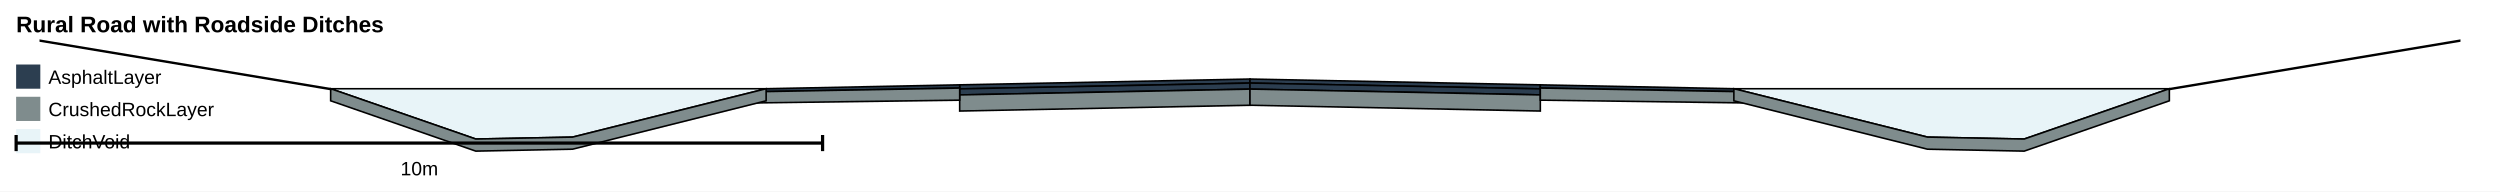
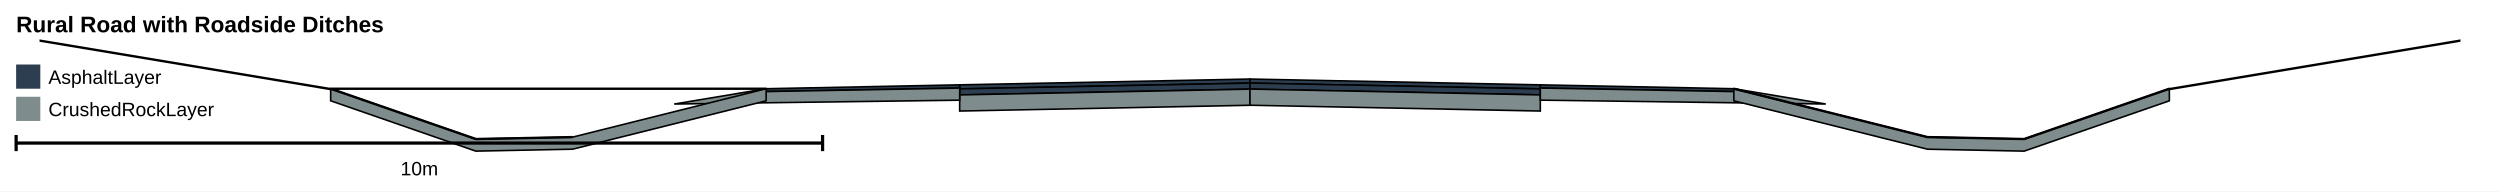
<svg xmlns="http://www.w3.org/2000/svg" width="1550.0" height="118.7" viewBox="0 0 1550.0 118.7">
  <rect width="1550.0" height="118.7" fill="white" />
  <g transform="scale(1,-1)">
    <g transform="translate(0,-118.7)">
      <polygon points="775.00,69.70 775.00,67.20 595.00,63.60 595.00,66.10" fill="#2C3E50" stroke="black" stroke-width="1" />
      <polygon points="775.00,67.20 775.00,63.45 595.00,59.85 595.00,63.60" fill="#2C3E50" stroke="black" stroke-width="1" />
      <polygon points="775.00,63.45 775.00,53.45 595.00,49.85 595.00,59.85" fill="#7F8C8D" stroke="black" stroke-width="1" />
      <polygon points="595.00,66.10 595.00,64.10 463.00,61.70 475.00,63.70" fill="#2C3E50" stroke="black" stroke-width="1" />
      <polygon points="595.00,64.10 595.00,56.60 418.00,54.20 463.00,61.70" fill="#7F8C8D" stroke="black" stroke-width="1" />
-       <polygon points="475.00,63.70 205.00,63.70 295.00,32.50 355.00,33.70" fill="#E8F4F8" stroke="black" stroke-width="1" />
      <polygon points="475.00,63.70 475.00,56.20 355.00,26.20 295.00,25.00 205.00,56.20 205.00,63.70 295.00,32.50 355.00,33.70" fill="#7F8C8D" stroke="black" stroke-width="1" />
+       <polyline points="475.00,63.70 205.00,63.70 295.00,32.50 355.00,33.70" fill="none" stroke="black" stroke-width="1.5" />
      <polygon points="205.00,63.70 205.00,63.20 25.00,93.20 25.00,93.70" fill="#BDC3C7" stroke="black" stroke-width="1" />
      <polygon points="775.00,69.70 955.00,66.10 955.00,63.60 775.00,67.20" fill="#2C3E50" stroke="black" stroke-width="1" />
      <polygon points="775.00,67.20 955.00,63.60 955.00,59.85 775.00,63.45" fill="#2C3E50" stroke="black" stroke-width="1" />
      <polygon points="775.00,63.45 955.00,59.85 955.00,49.85 775.00,53.45" fill="#7F8C8D" stroke="black" stroke-width="1" />
      <polygon points="955.00,66.10 1075.00,63.70 1087.00,61.70 955.00,64.10" fill="#2C3E50" stroke="black" stroke-width="1" />
      <polygon points="955.00,64.10 1087.00,61.70 1132.00,54.20 955.00,56.60" fill="#7F8C8D" stroke="black" stroke-width="1" />
-       <polygon points="1075.00,63.70 1195.00,33.70 1255.00,32.50 1345.00,63.70" fill="#E8F4F8" stroke="black" stroke-width="1" />
      <polygon points="1075.00,63.70 1195.00,33.70 1255.00,32.50 1345.00,63.70 1345.00,56.20 1255.00,25.00 1195.00,26.20 1075.00,56.20" fill="#7F8C8D" stroke="black" stroke-width="1" />
+       <polyline points="1075.00,63.70 1195.00,33.70 1255.00,32.50 1345.00,63.70" fill="none" stroke="black" stroke-width="1.5" />
      <polygon points="1345.00,63.70 1525.00,93.70 1525.00,93.20 1345.00,63.20" fill="#BDC3C7" stroke="black" stroke-width="1" />
    </g>
  </g>
  <text x="10" y="20" font-family="Arial" font-size="14" font-weight="bold">Rural Road with Roadside Ditches</text>
  <rect x="10" y="40" width="15" height="15" fill="#2C3E50" />
  <text x="30" y="52" font-family="Arial" font-size="12">AsphaltLayer</text>
  <rect x="10" y="60" width="15" height="15" fill="#7F8C8D" />
  <text x="30" y="72" font-family="Arial" font-size="12">CrushedRockLayer</text>
-   <rect x="10" y="80" width="15" height="15" fill="#E8F4F8" />
-   <text x="30" y="92" font-family="Arial" font-size="12">DitchVoid</text>
  <line x1="10" y1="88.7" x2="510.0" y2="88.7" stroke="black" stroke-width="2" />
  <line x1="10" y1="83.7" x2="10" y2="93.7" stroke="black" stroke-width="2" />
  <line x1="510.0" y1="83.7" x2="510.0" y2="93.7" stroke="black" stroke-width="2" />
  <text x="260.0" y="108.7" font-family="Arial" font-size="12" text-anchor="middle">10m</text>
</svg>
